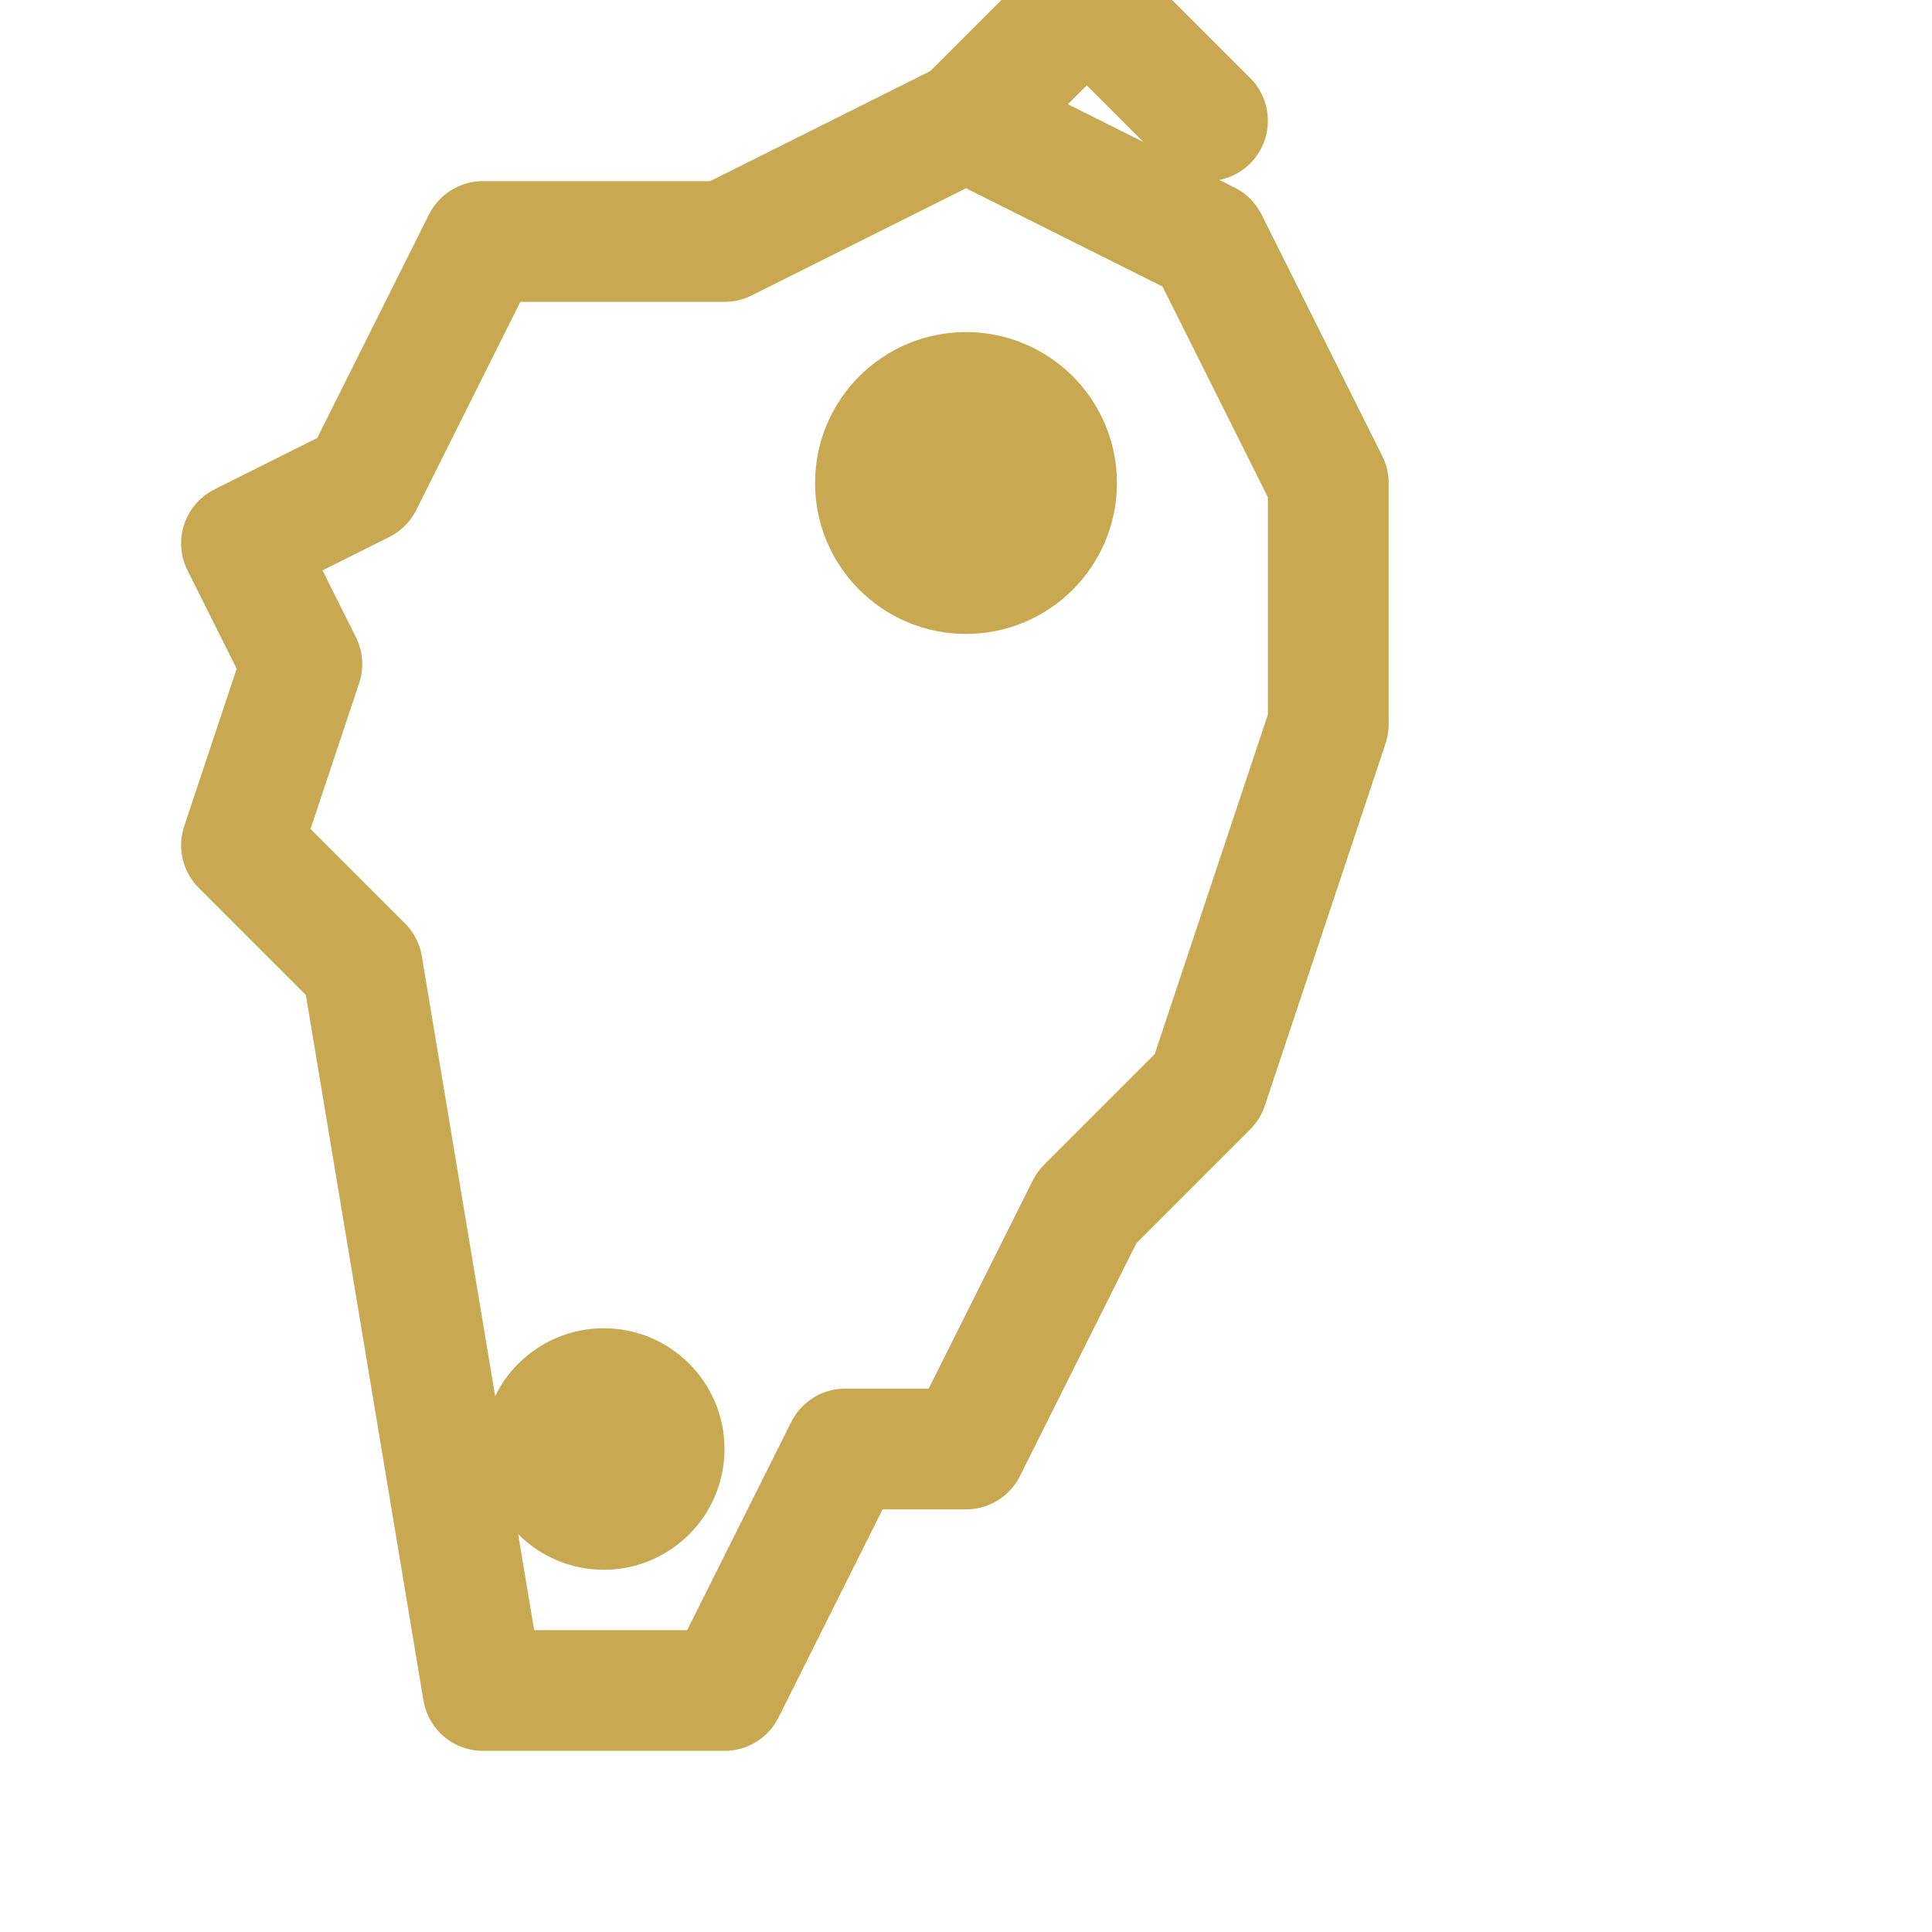
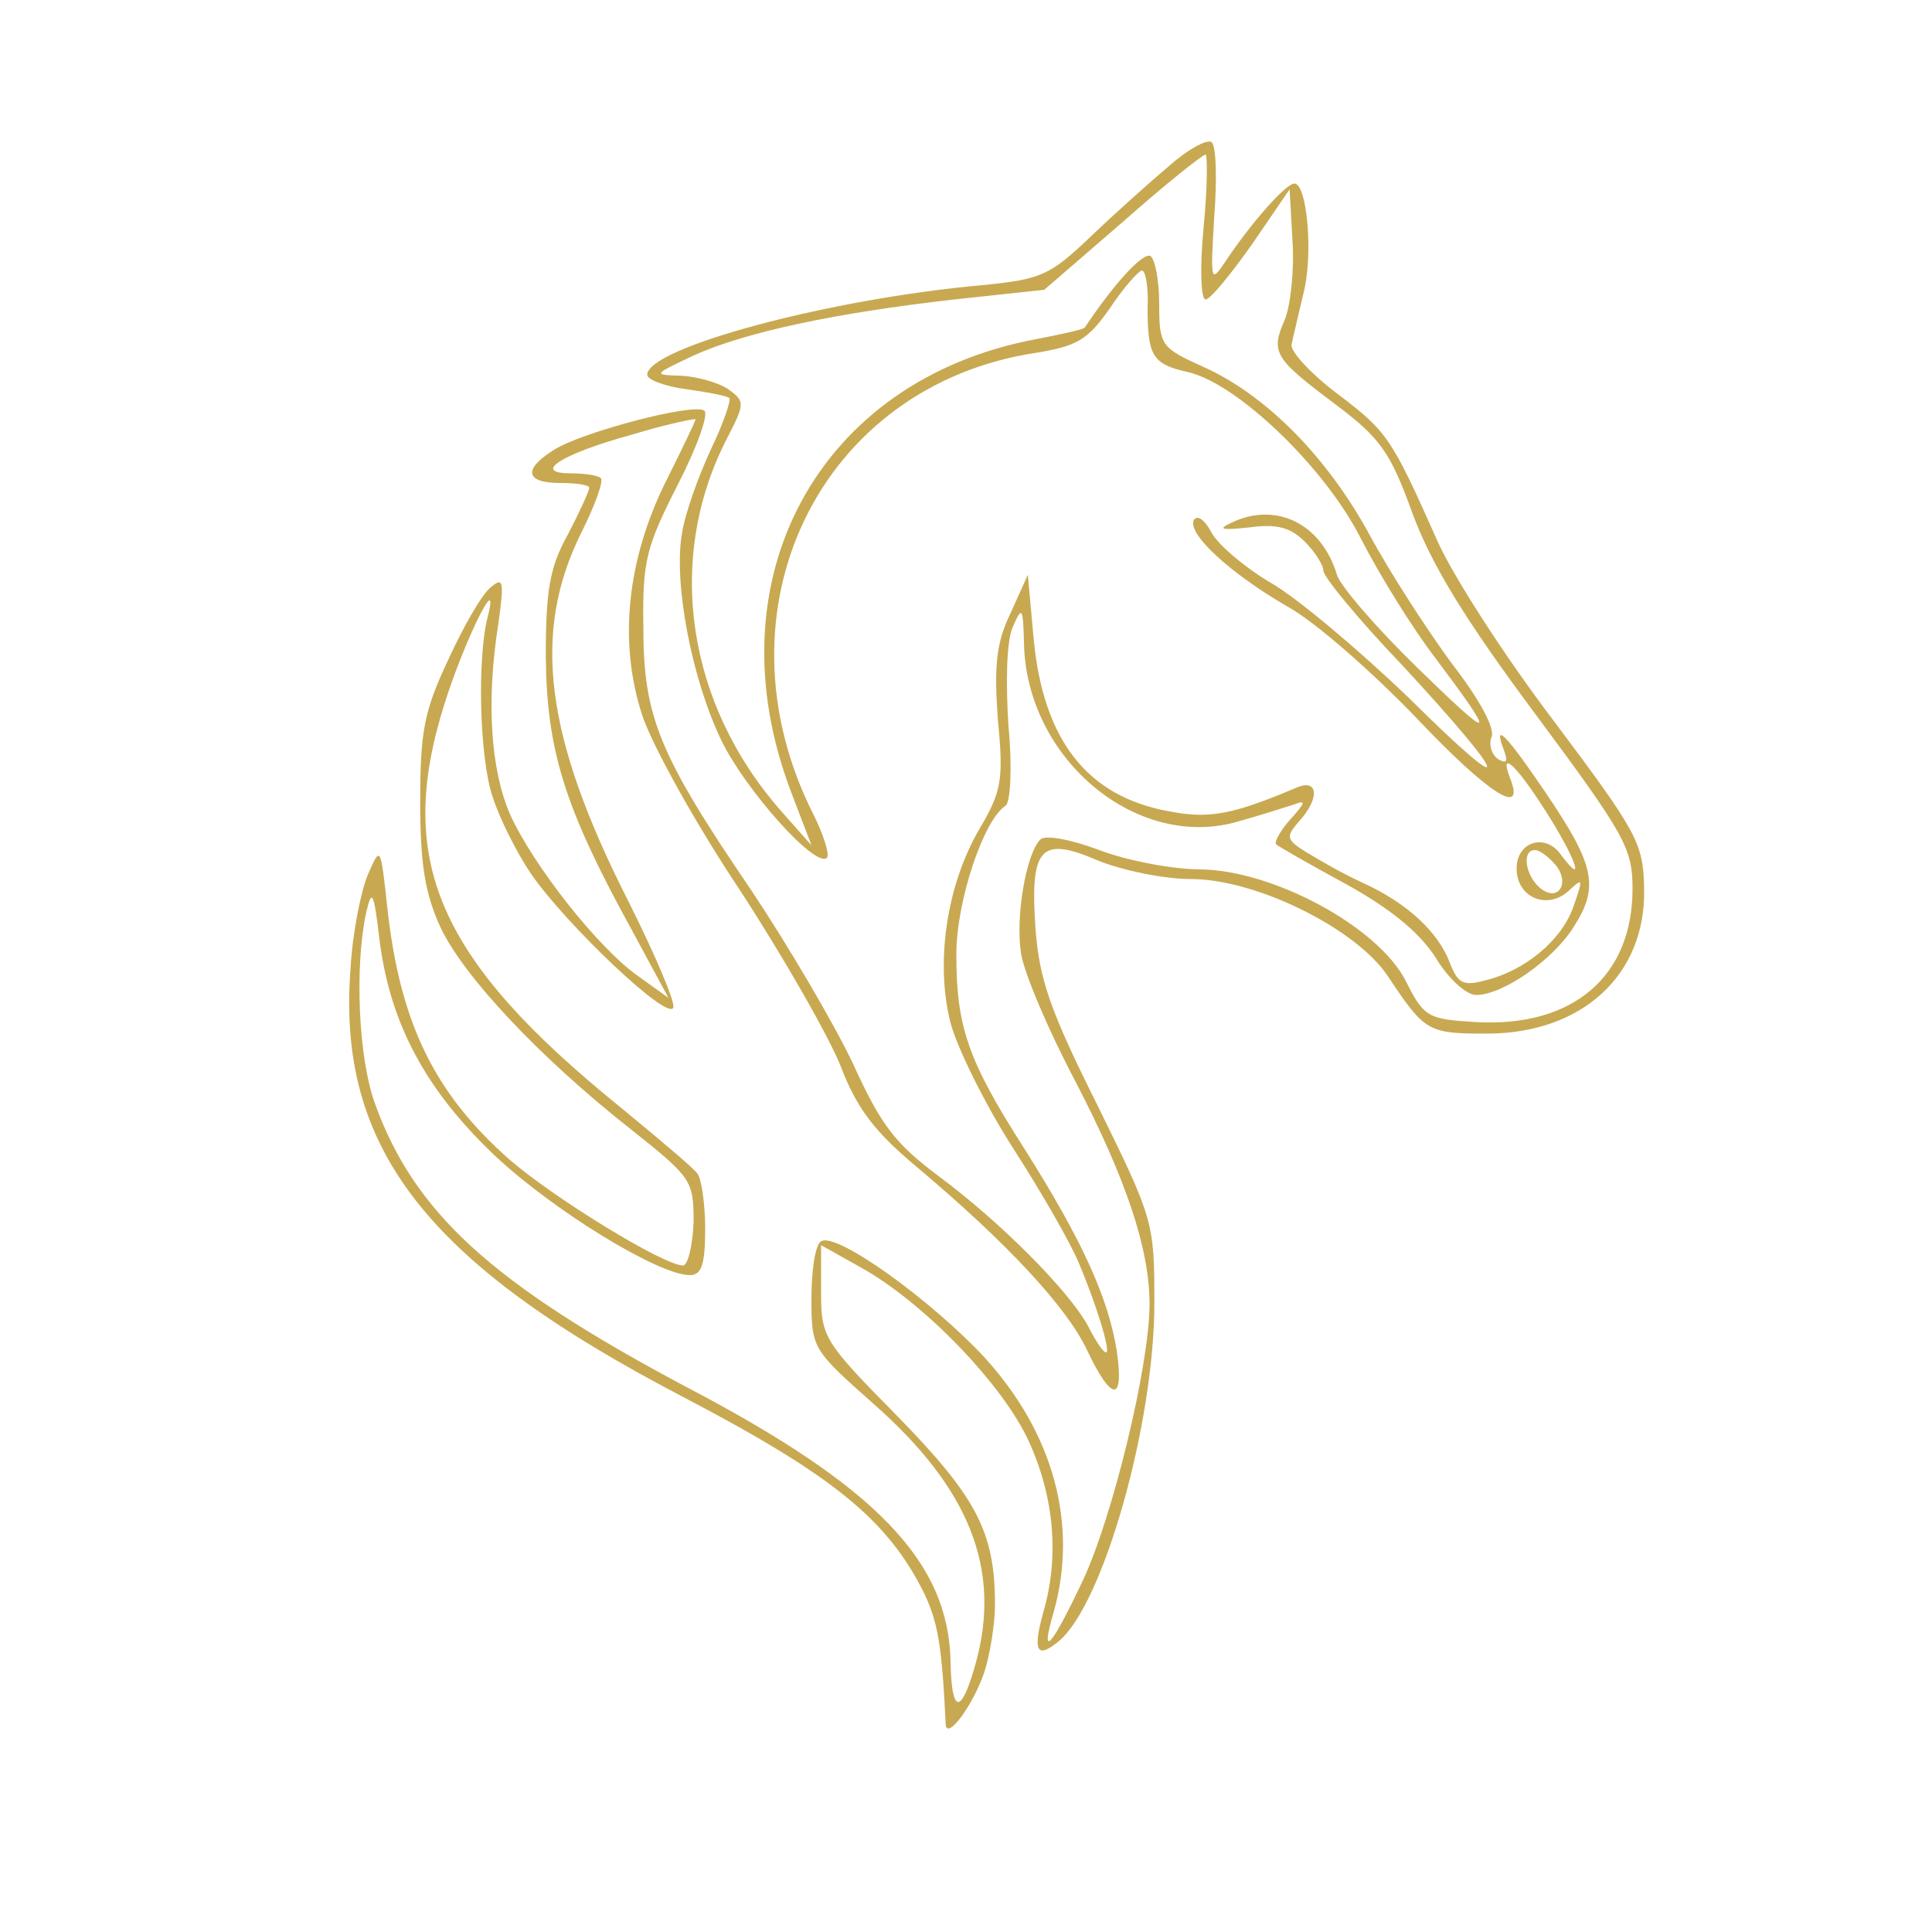
- <svg xmlns="http://www.w3.org/2000/svg" width="32" height="32" viewBox="0 0 32 32">
-   <g fill="none" stroke="#C8A951" stroke-width="2" stroke-linecap="round" stroke-linejoin="round">
-     <path d="M8 4 L6 8 L4 9 L5 11 L4 14 L6 16 L8 28 L12 28 L14 24 L16 24 L18 20 L20 18 L22 12 L22 8 L20 4 L16 2 L12 4 L8 4" />
-     <path d="M16 2 L18 0 L20 2" />
-     <circle cx="16" cy="8" r="1.5" fill="#C8A951" />
-     <circle cx="10" cy="24" r="1" fill="#C8A951" />
+ <svg xmlns="http://www.w3.org/2000/svg" width="32" height="32" viewBox="0 0 200 200">
+   <g transform="translate(0,200) scale(0.1,-0.1)" fill="#C8A951">
+     <path d="M1210 1828 c-19 -16 -56 -49 -81 -73 -42 -40 -51 -44 -110 -50 -160 -14 -349 -65 -349 -93 0 -5 18 -12 41 -15 22 -3 42 -7 44 -9 2 -2 -6 -26 -19 -53 -13 -28 -27 -67 -30 -87 -9 -51 10 -151 41 -215 25 -51 97 -132 109 -121 3 3 -3 23 -14 45 -107 212 7 445 232 478 41 7 52 13 75 46 14 21 29 38 33 39 4 0 7 -18 6 -39 0 -49 5 -58 41 -66 51 -11 143 -99 180 -173 19 -37 53 -92 76 -122 66 -88 63 -90 -19 -10 -42 41 -79 84 -82 95 -16 53 -63 76 -109 54 -15 -7 -11 -8 18 -5 29 4 43 0 58 -15 10 -10 19 -24 19 -30 0 -6 36 -50 81 -97 114 -123 119 -145 8 -35 -52 50 -116 104 -144 120 -27 16 -55 40 -61 52 -7 13 -14 18 -18 13 -8 -14 38 -56 97 -90 29 -16 89 -69 134 -116 74 -78 113 -103 96 -61 -11 29 6 14 36 -33 31 -48 44 -83 17 -47 -16 23 -46 14 -46 -14 0 -30 31 -43 53 -24 16 15 16 14 6 -15 -12 -35 -50 -67 -92 -77 -22 -6 -28 -3 -36 18 -12 32 -44 62 -90 83 -20 9 -46 24 -59 32 -21 13 -21 16 -7 32 21 23 20 44 -2 35 -66 -28 -91 -33 -132 -25 -85 15 -131 73 -141 179 l-6 66 -18 -40 c-15 -31 -17 -55 -13 -110 6 -62 4 -74 -19 -113 -34 -58 -46 -138 -30 -201 7 -26 36 -85 65 -130 29 -45 60 -99 68 -119 19 -45 33 -92 28 -92 -3 0 -11 12 -19 28 -20 36 -89 106 -155 155 -44 33 -59 52 -88 116 -20 42 -67 122 -105 179 -96 141 -112 180 -112 273 -1 69 3 83 36 148 20 39 32 73 27 76 -12 8 -129 -23 -156 -41 -32 -20 -29 -34 7 -34 17 0 30 -2 30 -5 0 -3 -10 -25 -22 -48 -19 -34 -23 -58 -23 -127 1 -96 19 -155 87 -279 l40 -74 -32 23 c-41 29 -108 114 -132 167 -20 46 -25 117 -12 198 6 44 5 48 -8 37 -9 -7 -28 -40 -44 -75 -25 -53 -29 -74 -29 -147 0 -65 5 -95 21 -130 24 -51 103 -135 197 -209 63 -50 65 -53 65 -96 -1 -25 -6 -45 -11 -45 -20 0 -134 70 -180 110 -78 69 -113 142 -126 260 -7 64 -7 65 -20 35 -7 -16 -16 -60 -18 -96 -15 -187 78 -306 342 -444 157 -82 214 -128 252 -205 14 -30 18 -53 22 -135 1 -17 28 19 40 54 6 19 11 50 11 70 0 75 -19 111 -101 195 -77 78 -79 82 -79 129 l0 48 41 -23 c65 -36 147 -121 174 -180 26 -57 32 -119 15 -177 -11 -40 -7 -49 16 -30 46 38 99 225 99 350 0 84 -1 87 -59 205 -49 98 -60 130 -64 182 -6 85 5 97 65 71 25 -10 68 -19 96 -19 68 0 172 -52 204 -101 38 -57 41 -59 102 -59 99 0 165 61 163 150 -1 47 -6 57 -93 173 -51 67 -105 151 -121 187 -48 108 -52 113 -103 152 -28 21 -49 44 -48 51 1 6 7 30 12 52 11 41 4 115 -9 115 -9 0 -45 -41 -71 -80 -16 -24 -16 -22 -12 46 3 39 2 74 -3 77 -5 3 -25 -8 -44 -25z m36 -63 c-4 -41 -3 -75 2 -75 5 0 26 26 48 57 l39 57 3 -54 c2 -29 -2 -66 -8 -81 -15 -34 -11 -40 53 -88 45 -34 56 -48 79 -112 20 -54 55 -111 128 -209 92 -124 100 -138 100 -180 0 -91 -62 -144 -163 -138 -49 3 -53 5 -72 43 -29 56 -137 114 -212 115 -29 0 -76 9 -105 20 -29 11 -56 16 -61 11 -15 -15 -26 -81 -20 -118 3 -20 28 -79 56 -132 53 -102 77 -174 77 -231 0 -63 -38 -220 -69 -286 -33 -70 -45 -83 -30 -32 25 90 0 184 -72 263 -55 59 -153 130 -169 120 -6 -3 -10 -30 -10 -59 0 -52 1 -53 64 -109 100 -88 133 -172 106 -269 -15 -54 -25 -53 -26 2 -2 103 -76 181 -275 285 -199 106 -280 179 -321 293 -17 47 -21 141 -9 197 6 26 8 22 14 -29 11 -86 48 -155 120 -223 61 -57 169 -123 201 -123 12 0 16 10 16 48 0 26 -4 52 -8 57 -4 6 -40 36 -80 69 -189 153 -233 255 -182 417 20 64 58 142 45 91 -11 -41 -9 -146 5 -187 7 -22 25 -58 40 -80 36 -52 142 -153 147 -138 2 6 -19 55 -46 109 -87 171 -101 279 -49 383 14 28 23 53 20 56 -3 3 -17 5 -31 5 -41 0 -10 20 63 40 36 11 66 17 66 16 0 -2 -14 -31 -31 -65 -40 -81 -49 -166 -24 -242 10 -30 54 -110 100 -179 45 -69 92 -151 105 -183 17 -45 36 -69 79 -105 94 -79 155 -145 176 -189 26 -55 39 -55 31 -1 -9 56 -37 116 -95 208 -59 92 -71 127 -71 202 0 55 28 139 51 154 5 3 7 40 3 82 -3 45 -2 87 4 102 10 23 11 22 12 -15 2 -121 118 -217 223 -185 22 6 46 14 56 17 13 5 13 3 -3 -15 -11 -12 -17 -24 -15 -26 2 -2 35 -21 72 -41 47 -26 76 -50 93 -76 13 -22 32 -39 42 -39 28 0 81 37 102 72 26 41 20 64 -31 139 -40 59 -54 73 -42 42 4 -11 3 -14 -6 -9 -7 5 -10 15 -7 23 4 9 -13 40 -41 76 -25 34 -64 94 -85 133 -44 81 -108 146 -174 175 -42 19 -44 22 -44 64 0 24 -4 46 -9 50 -8 4 -38 -29 -68 -74 -1 -2 -24 -7 -50 -12 -226 -42 -338 -249 -254 -469 l21 -55 -31 35 c-98 111 -120 260 -58 383 20 39 21 41 3 54 -10 7 -32 13 -48 14 -31 1 -30 1 12 21 53 24 146 44 270 58 l93 10 81 70 c44 39 83 70 86 70 2 0 2 -34 -2 -75z m364 -660 c16 -19 3 -40 -16 -24 -15 13 -19 39 -5 39 5 0 14 -7 21 -15z" />
  </g>
</svg>
